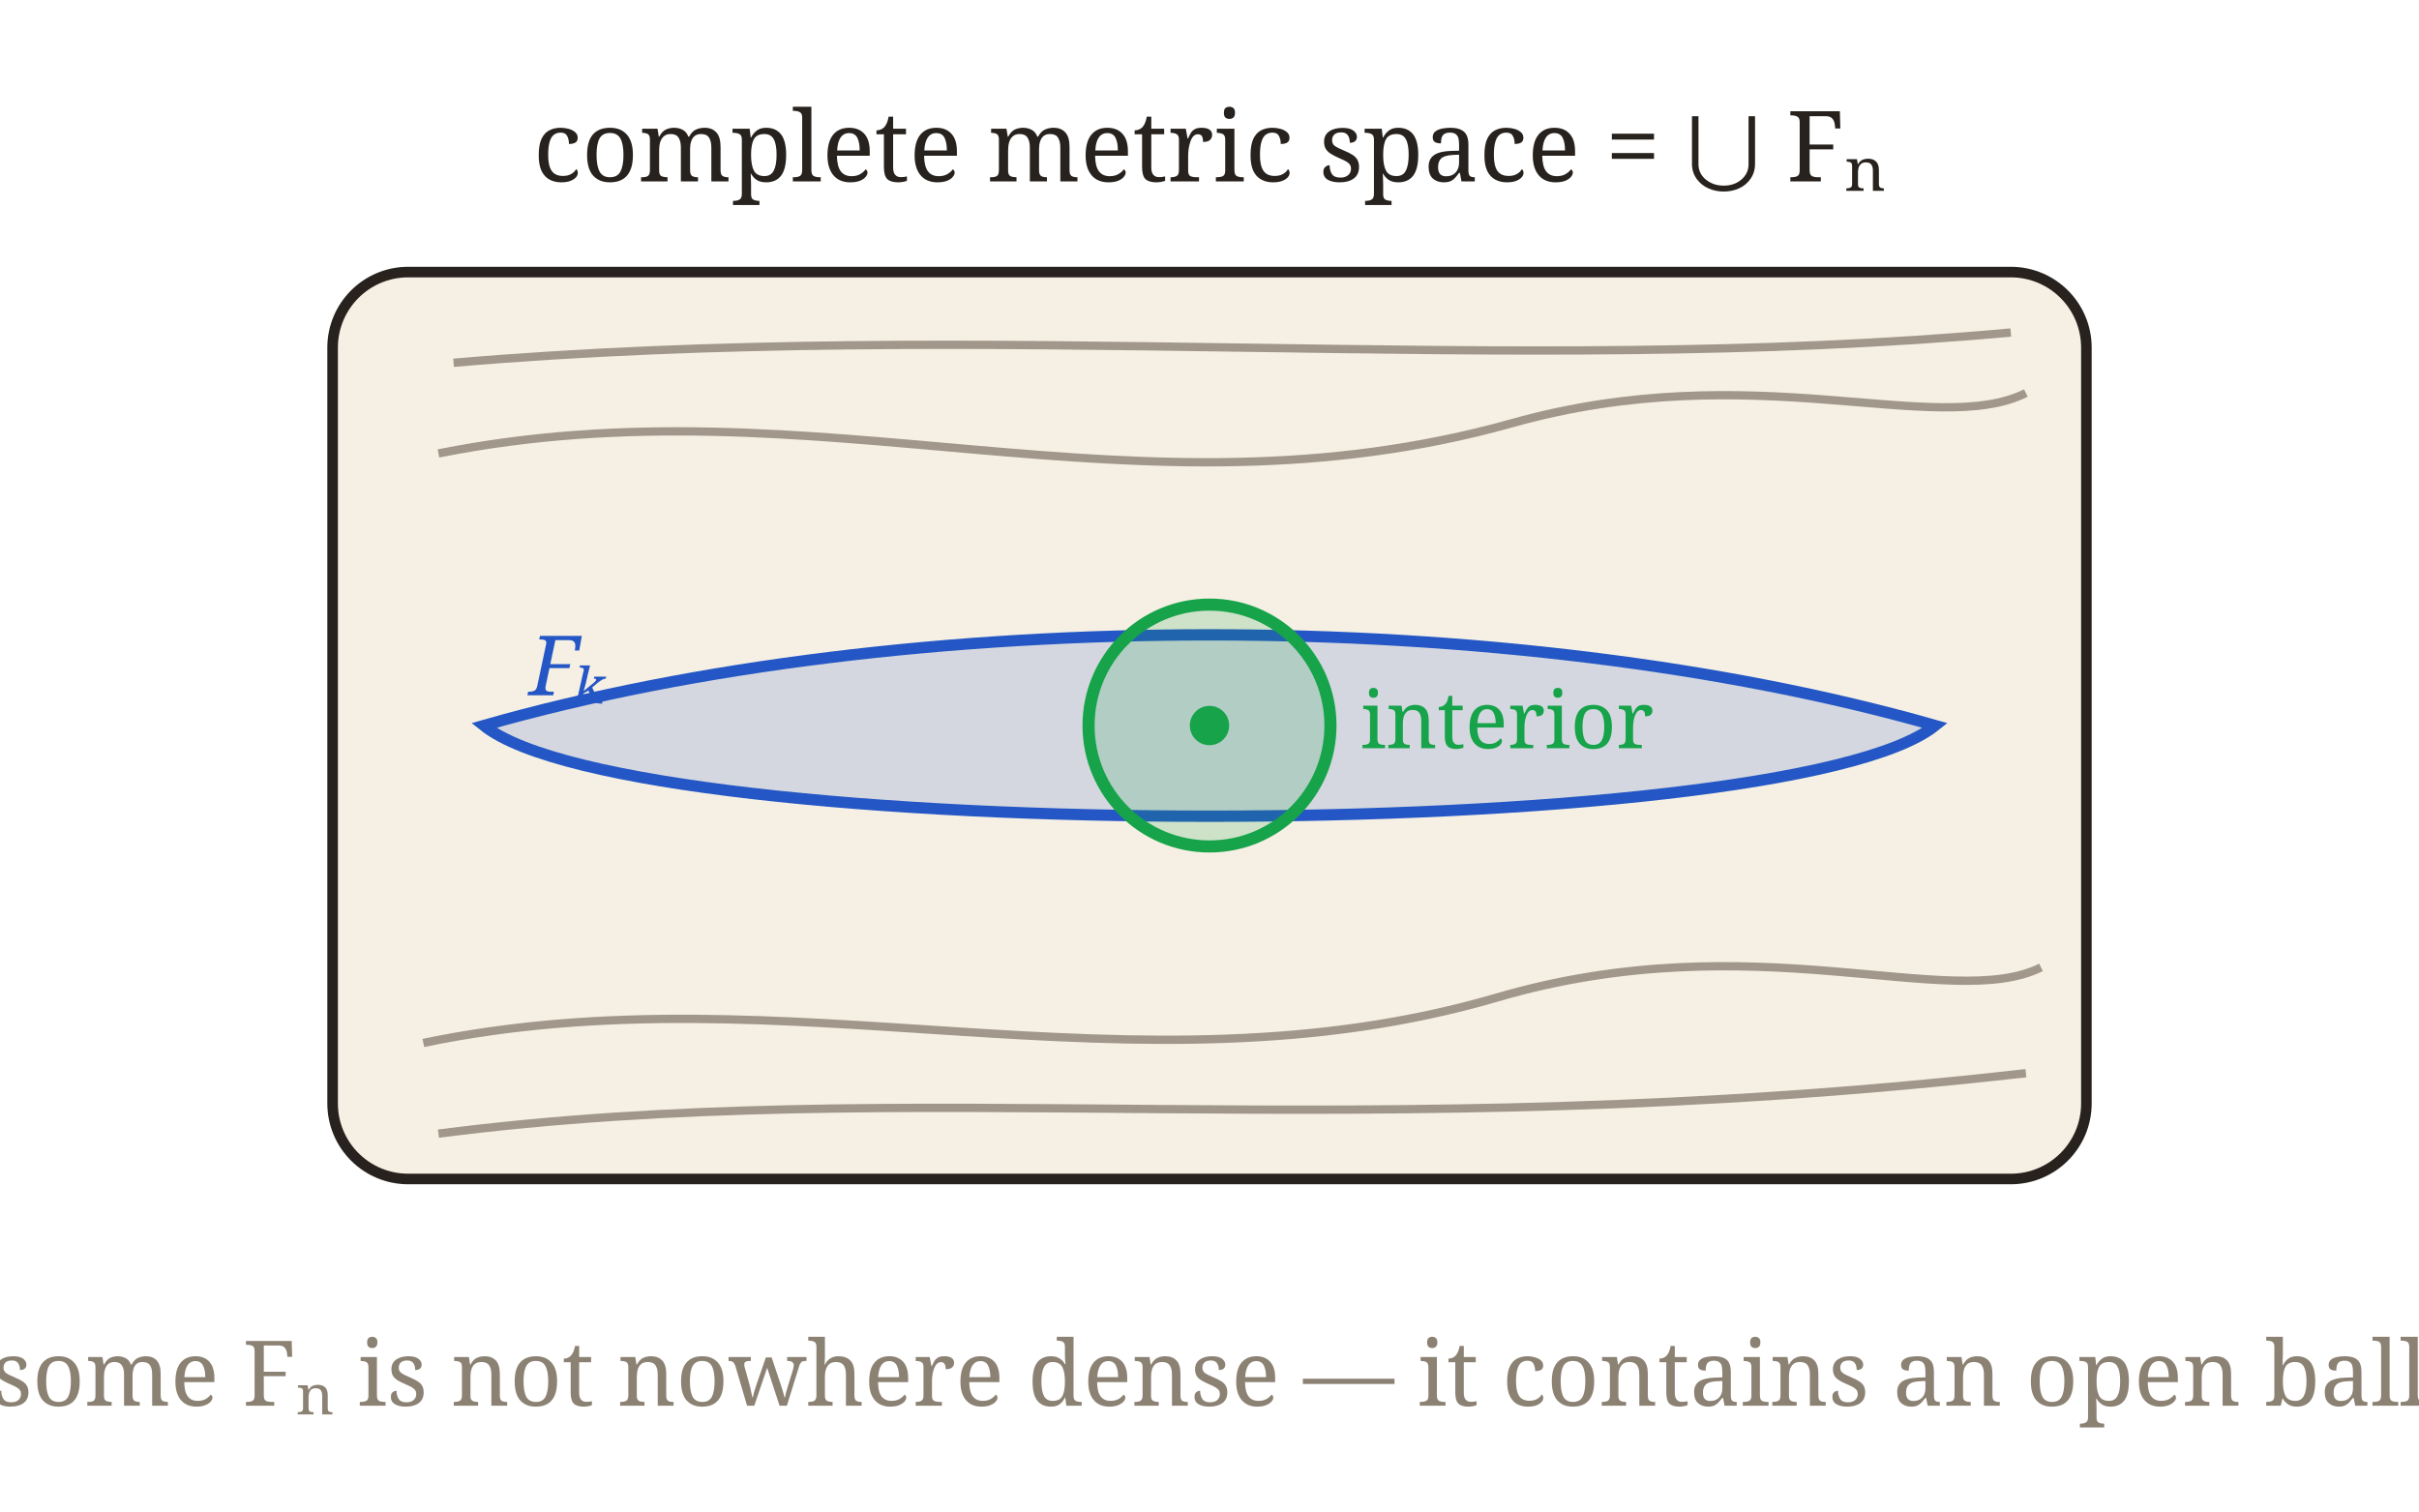
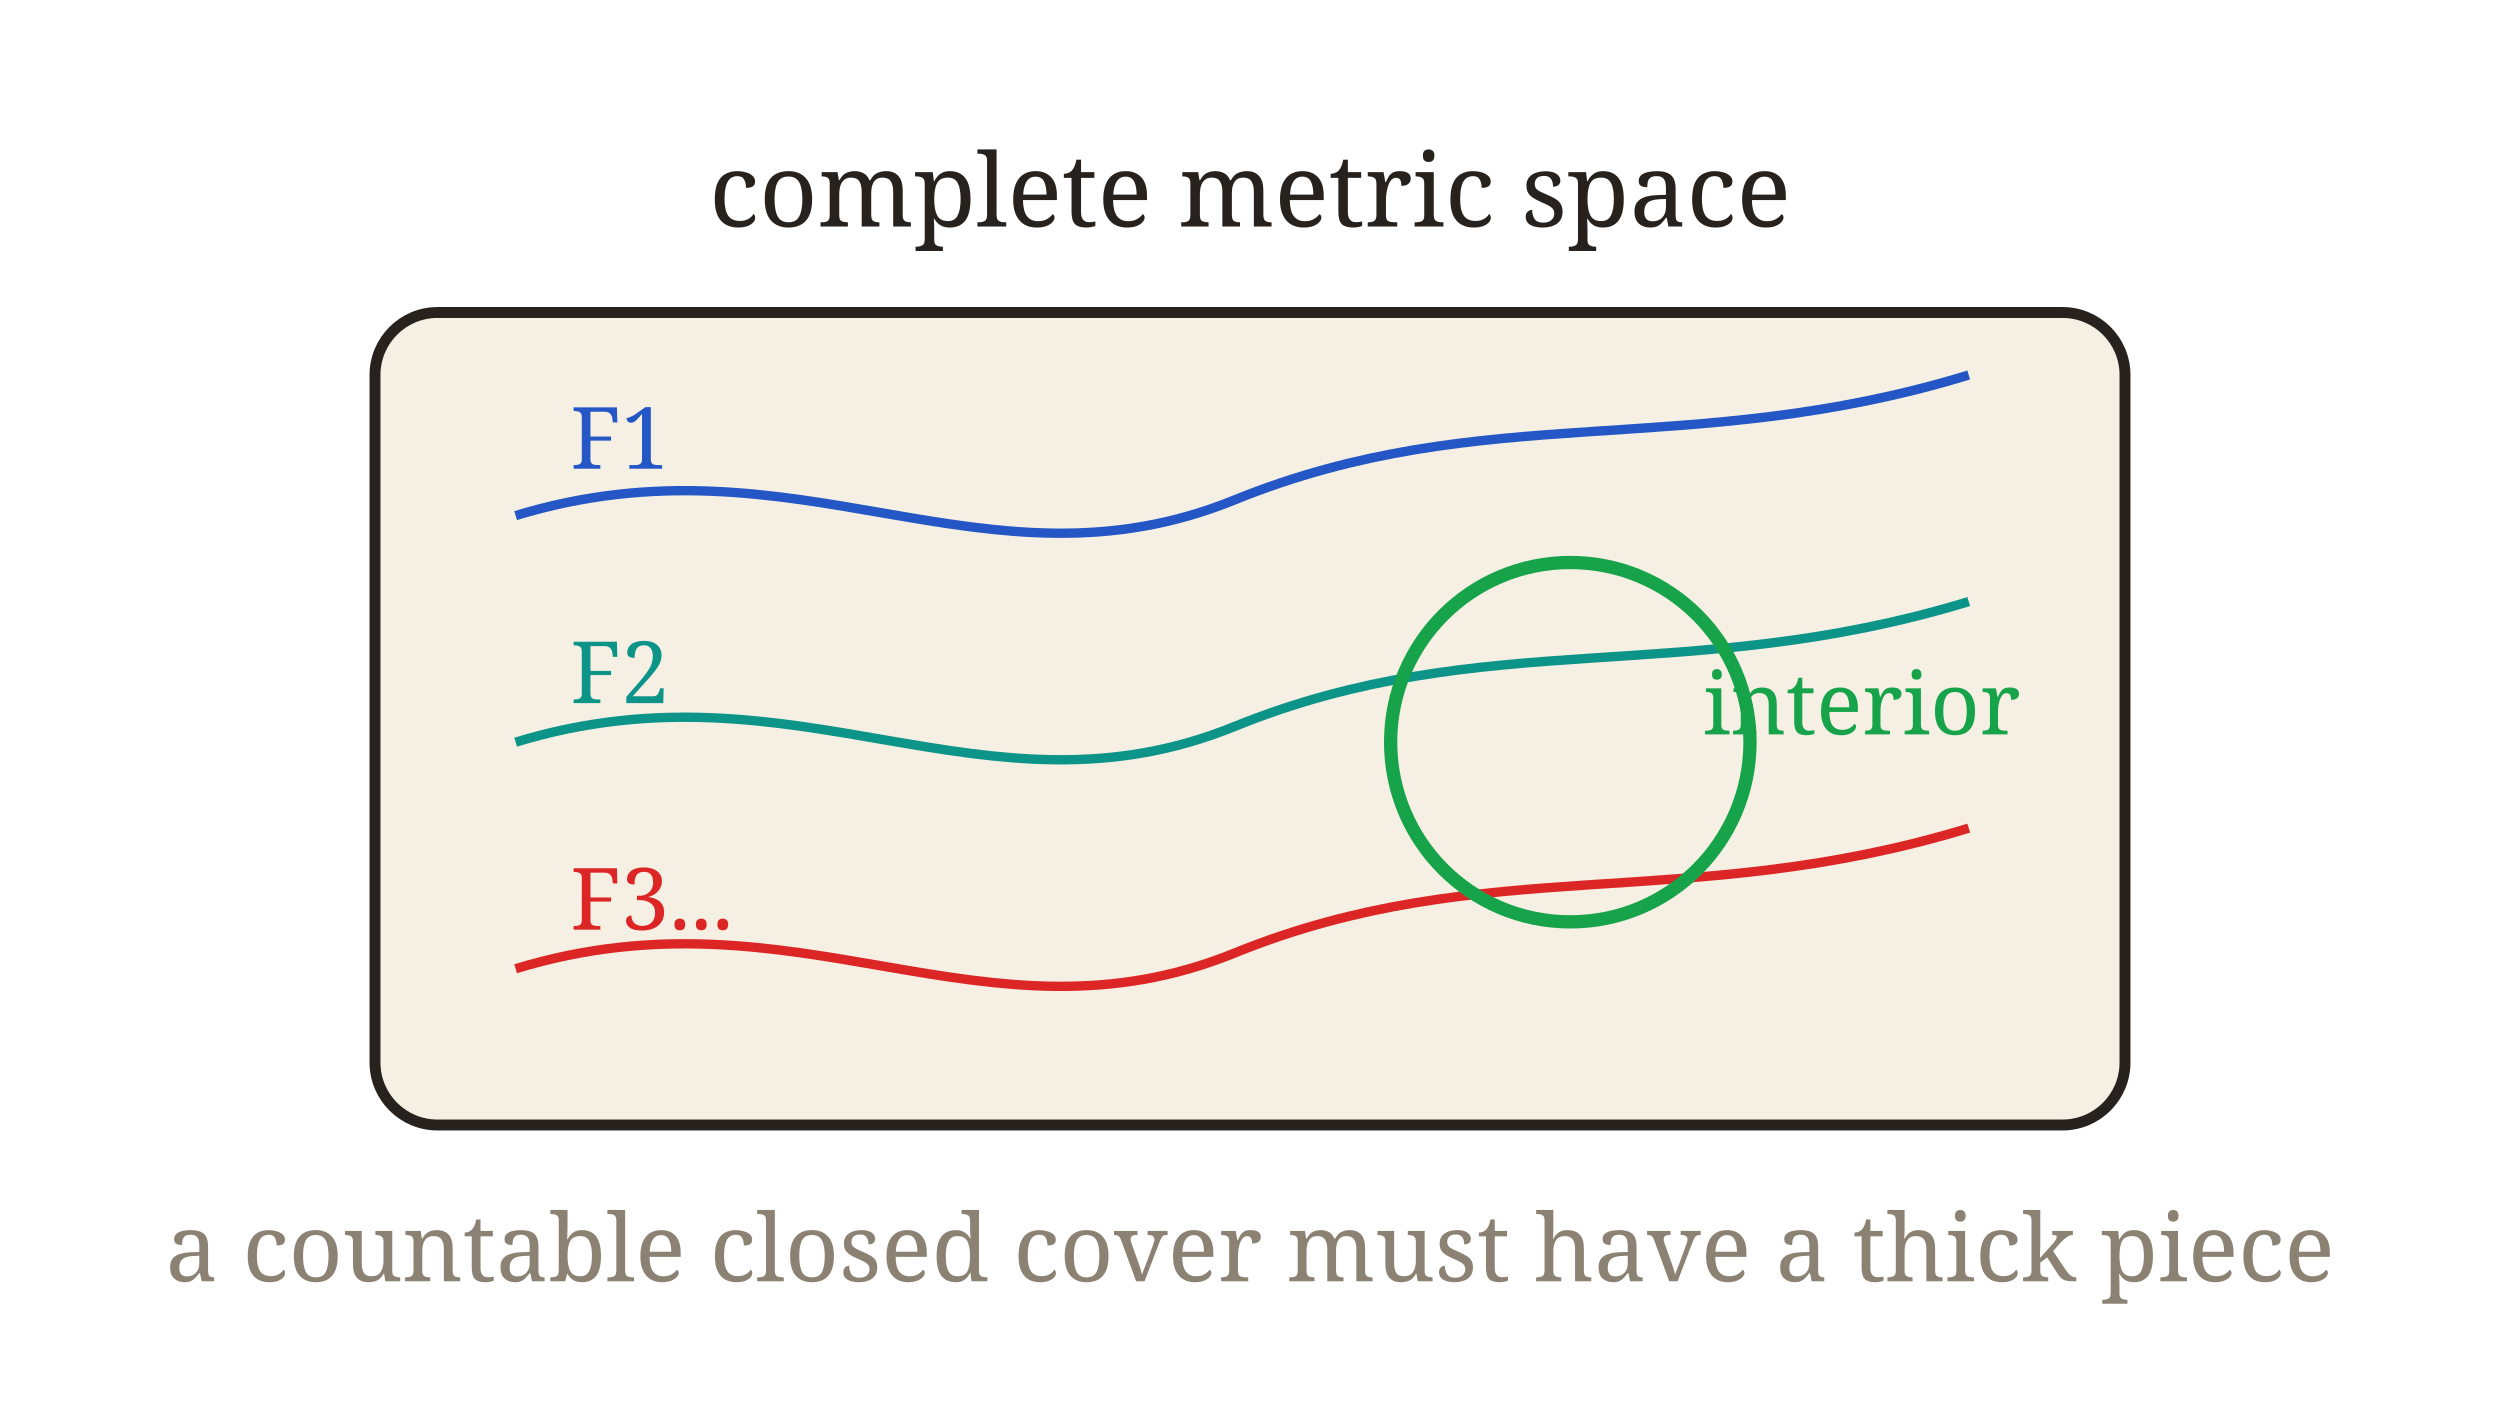
- <svg xmlns="http://www.w3.org/2000/svg" viewBox="0 0 320 200" font-family="'Newsreader',Georgia,serif" role="img" aria-label="A complete metric space cannot be a countable union of nowhere-dense sets: one piece of any closed cover must contain an open ball">
-   <rect x="0" y="0" width="320" height="200" fill="none" />
-   <text x="160" y="24" font-size="13" text-anchor="middle" fill="var(--dia-ink,#27221d)">complete metric space = ⋃ Fₙ</text>
-   <rect x="44" y="36" width="232" height="120" rx="10" fill="var(--dia-space,#f6f0e4)" stroke="var(--dia-ink,#27221d)" stroke-width="1.4" />
-   <g fill="none" stroke="var(--dia-mut,#8c8274)" stroke-width="1.1" opacity="0.8">
-     <path d="M58 60 C108 50 150 70 200 56 C232 47 256 58 268 52" />
-     <path d="M56 138 C104 128 150 146 198 132 C232 122 258 134 270 128" />
-     <path d="M58 150 C120 142 180 152 268 142" />
-     <path d="M60 48 C130 42 200 50 266 44" />
-   </g>
-   <path d="M64 96 C120 80 200 80 256 96 C236 112 84 112 64 96 Z" fill="var(--dia-acc,#2457c5)" fill-opacity="0.16" stroke="var(--dia-acc,#2457c5)" stroke-width="1.5" />
-   <circle cx="160" cy="96" r="16" fill="var(--dia-ok,#16a34a)" fill-opacity="0.18" stroke="var(--dia-ok,#16a34a)" stroke-width="1.6" />
-   <circle cx="160" cy="96" r="2.6" fill="var(--dia-ok,#16a34a)" />
-   <text x="70" y="92" font-size="11" font-style="italic" fill="var(--dia-acc,#2457c5)">Fₖ</text>
-   <text x="180" y="99" font-size="10.5" fill="var(--dia-ok,#16a34a)">interior</text>
-   <text x="160" y="186" font-size="12" text-anchor="middle" fill="var(--dia-mut,#8c8274)">some Fₙ is not nowhere dense — it contains an open ball</text>
+ <svg xmlns="http://www.w3.org/2000/svg" viewBox="0 0 320 180" font-family="'Newsreader',Georgia,serif" role="img" aria-label="Baire category prevents complete spaces from being countable unions of nowhere dense closed sets">
+   <rect x="0" y="0" width="320" height="180" fill="none" />
+   <rect x="48" y="40" width="224" height="104" rx="8" fill="var(--dia-space,#f6f0e4)" stroke="var(--dia-ink,#27221d)" stroke-width="1.4" />
+   <path d="M66 66 C102 55 126 77 158 64 C190 51 216 59 252 48" fill="none" stroke="var(--dia-acc,#2457c5)" stroke-width="1.2" />
+   <path d="M66 95 C102 84 126 106 158 93 C190 80 216 88 252 77" fill="none" stroke="var(--dia-acc2,#0d9488)" stroke-width="1.2" />
+   <path d="M66 124 C102 113 126 135 158 122 C190 109 216 117 252 106" fill="none" stroke="var(--dia-boundary,#dc2626)" stroke-width="1.2" />
+   <circle cx="201" cy="95" r="23" fill="none" stroke="var(--dia-ok,#16a34a)" stroke-width="1.7" />
+   <text x="160" y="29" font-size="13" text-anchor="middle" fill="var(--dia-ink,#27221d)">complete metric space</text>
+   <text x="73" y="60" font-size="11" fill="var(--dia-acc,#2457c5)">F1</text>
+   <text x="73" y="90" font-size="11" fill="var(--dia-acc2,#0d9488)">F2</text>
+   <text x="73" y="119" font-size="11" fill="var(--dia-boundary,#dc2626)">F3...</text>
+   <text x="218" y="94" font-size="11" fill="var(--dia-ok,#16a34a)">interior</text>
+   <text x="160" y="164" font-size="12" text-anchor="middle" fill="var(--dia-mut,#8c8274)">a countable closed cover must have a thick piece</text>
</svg>
